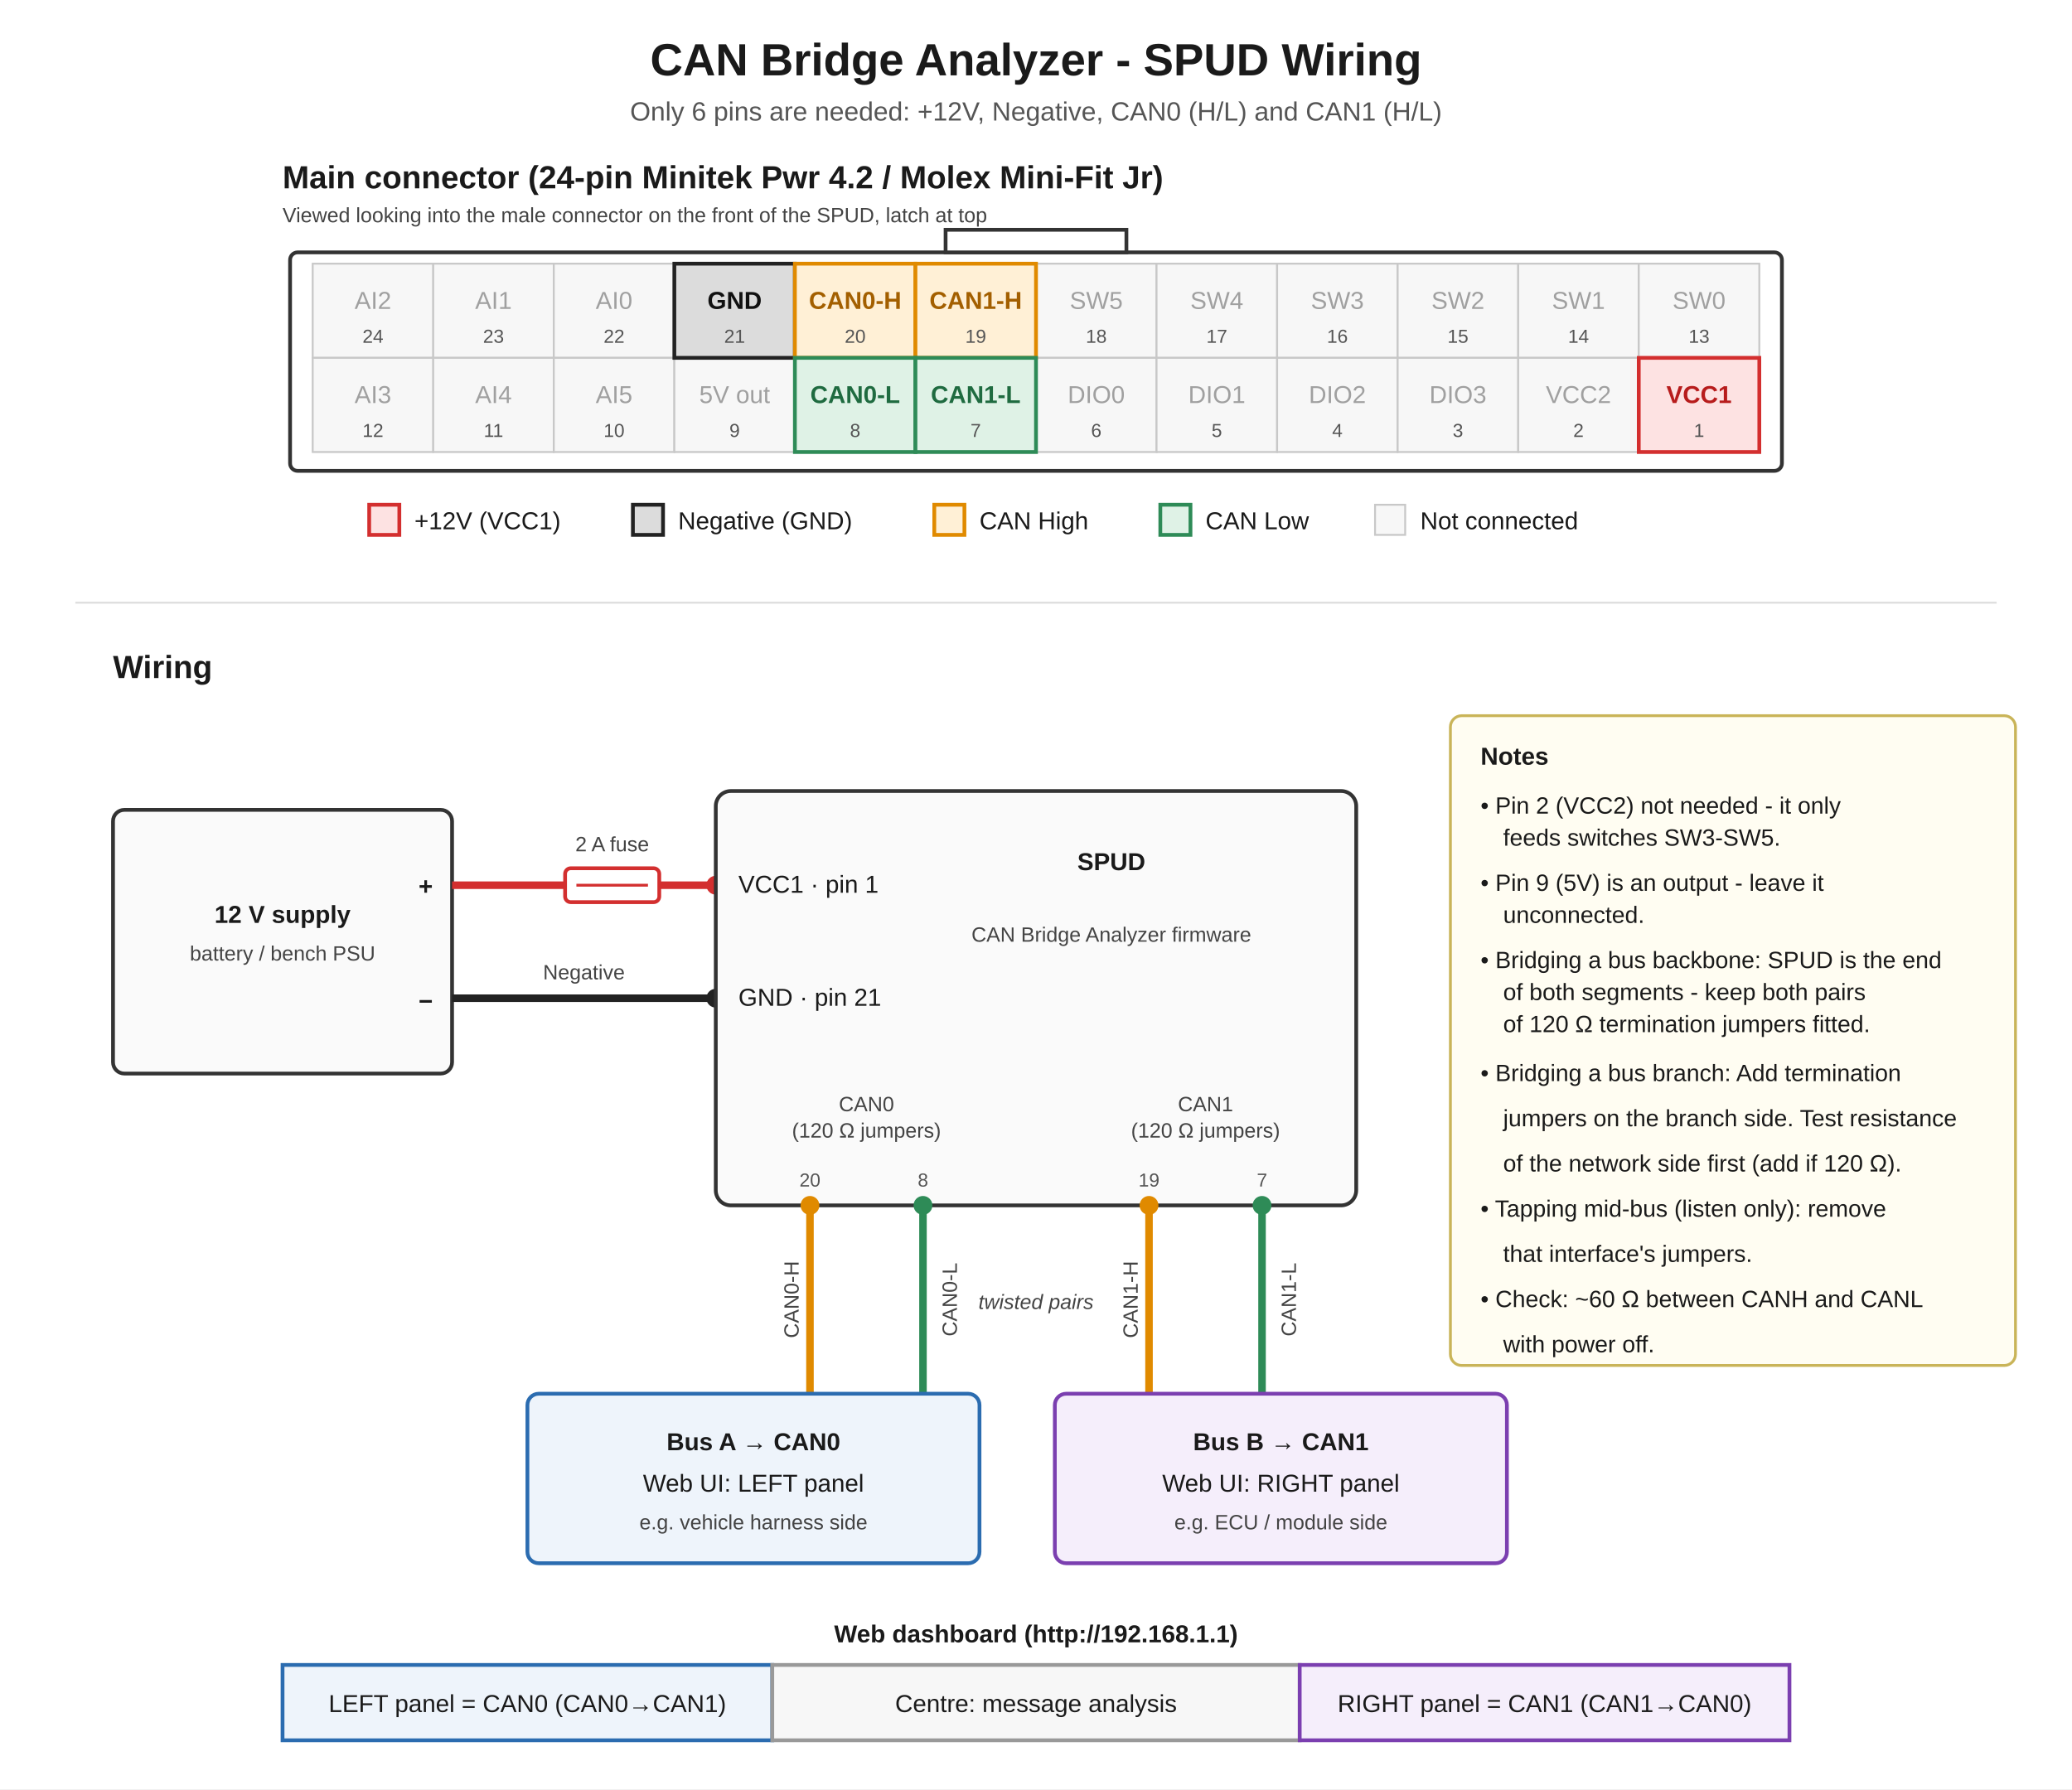
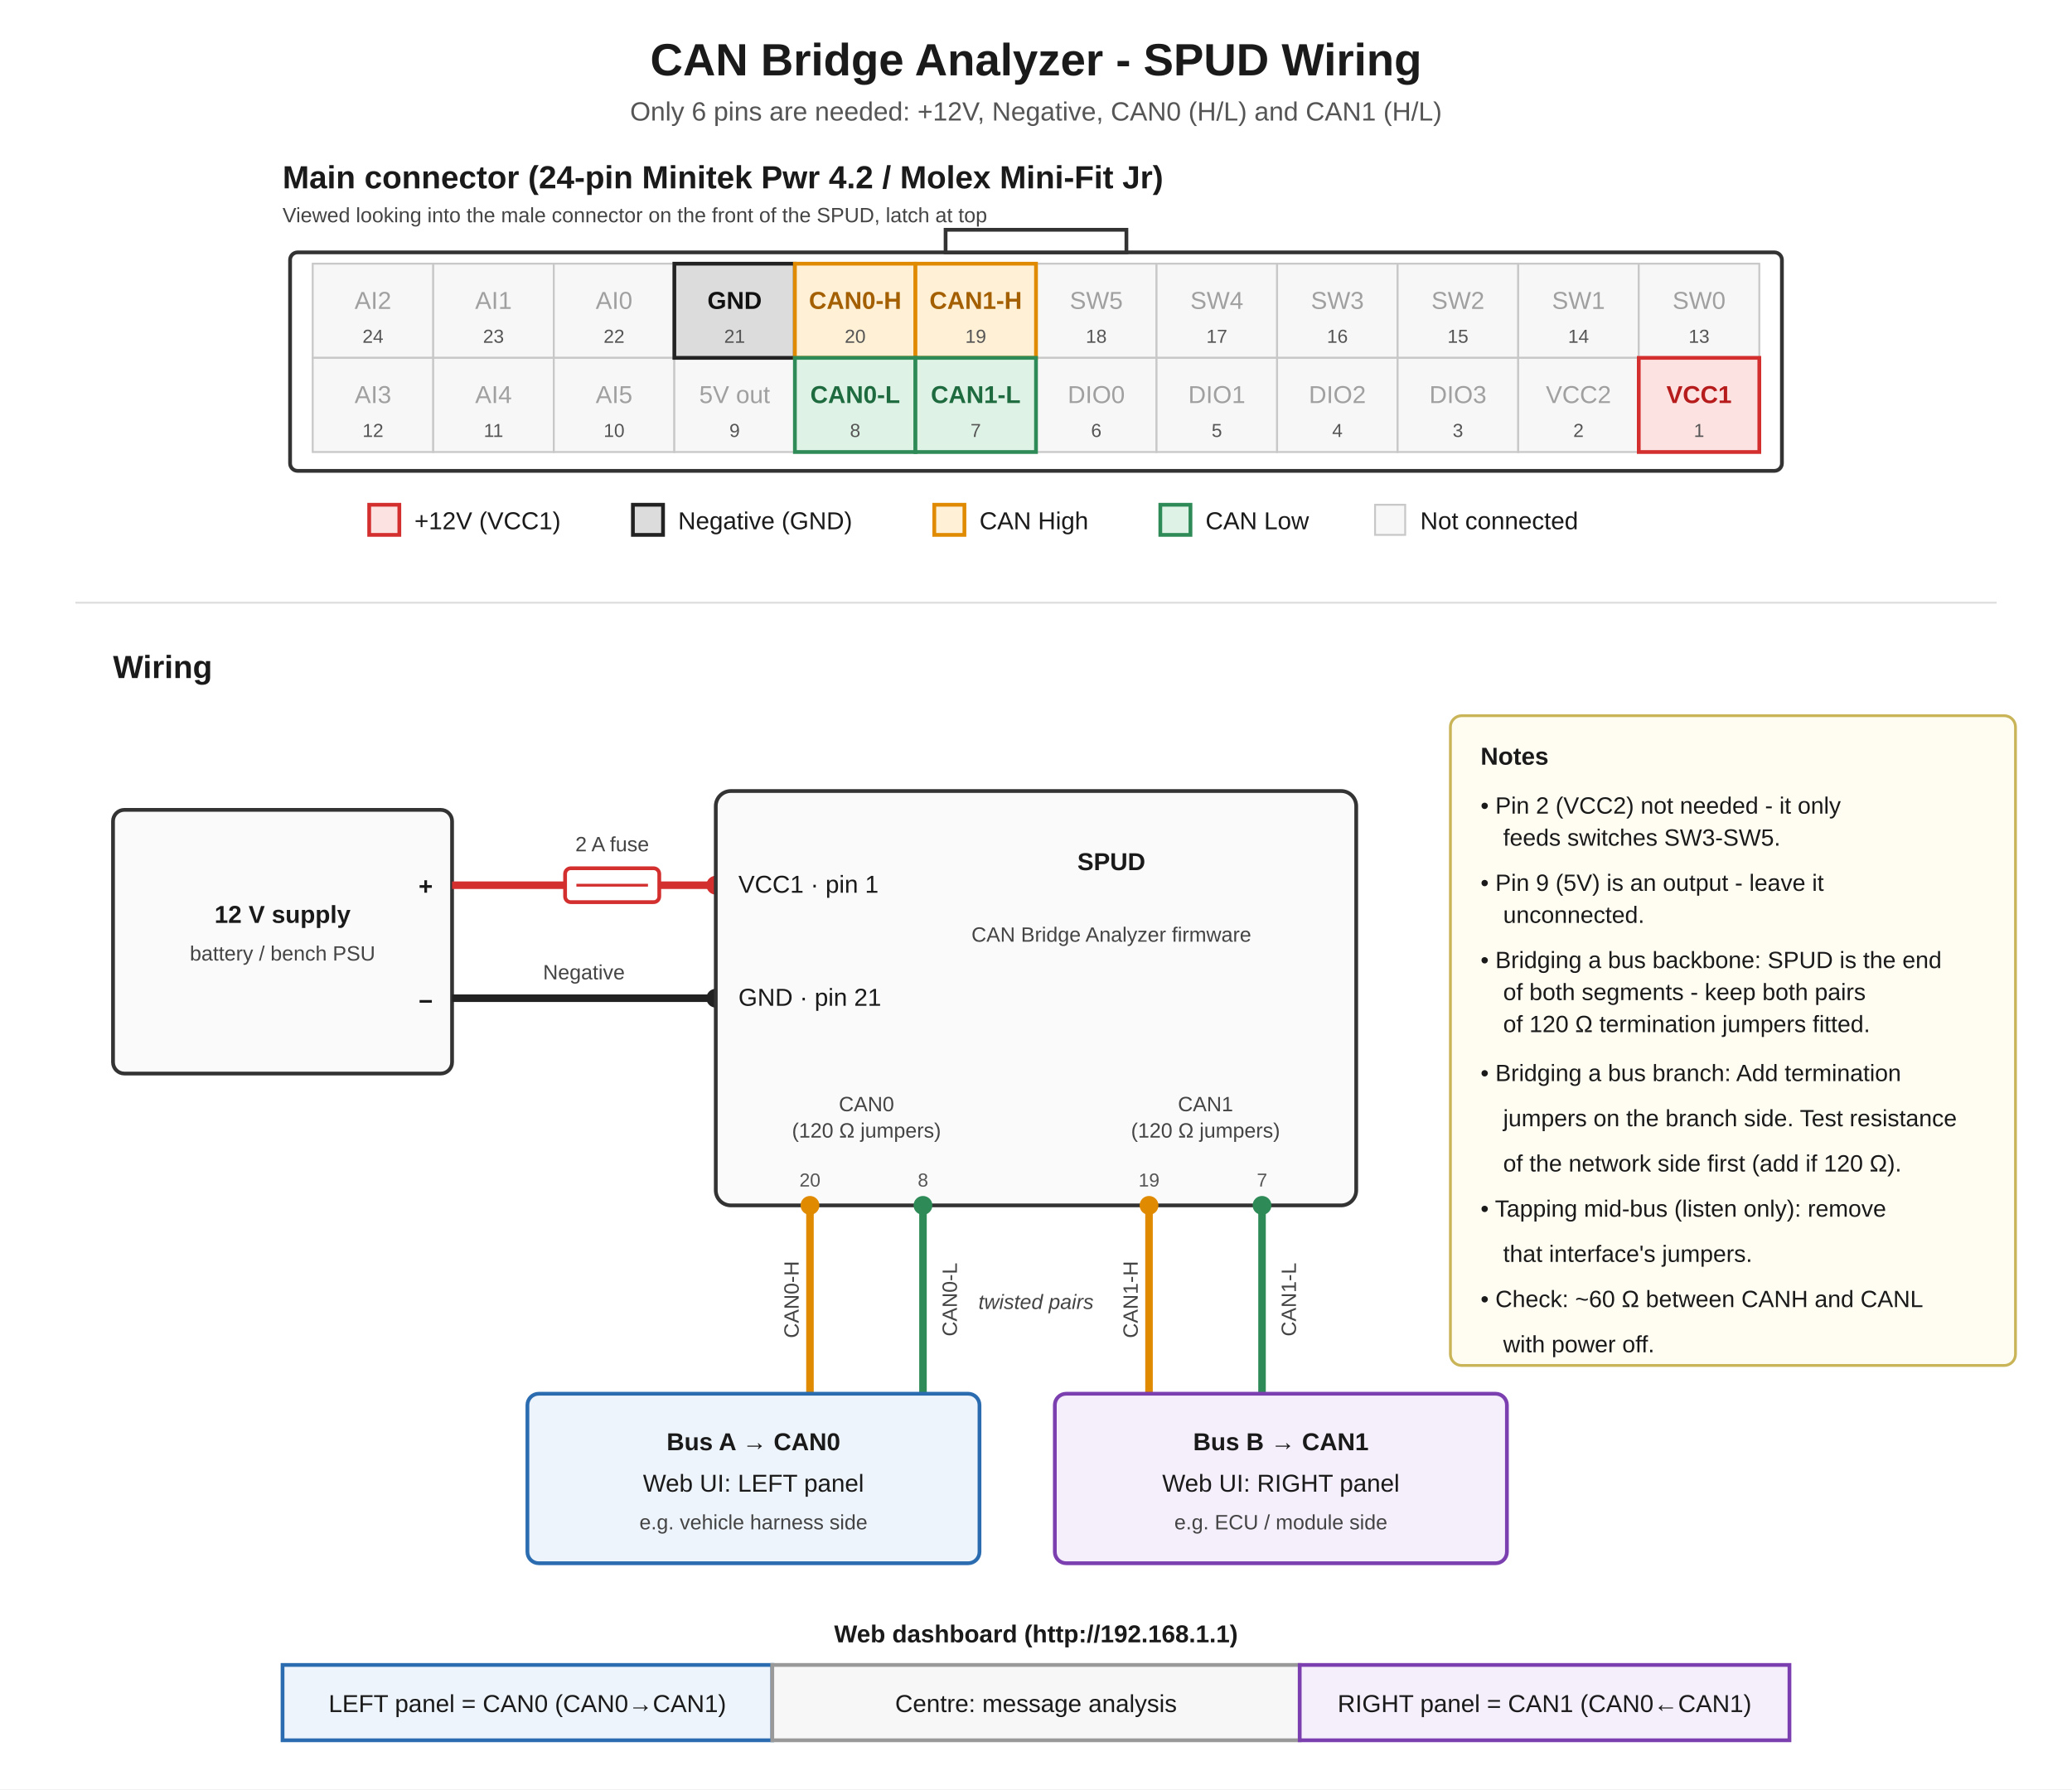
<svg xmlns="http://www.w3.org/2000/svg" viewBox="0 0 1100 950" width="1100" height="950" font-family="Arial, Helvetica, sans-serif">
  <style>
    .title { font-size: 24px; font-weight: bold; fill: #1a1a1a; }
    .sub { font-size: 14px; fill: #555; }
    .h2 { font-size: 17px; font-weight: bold; fill: #1a1a1a; }
    .sig { font-size: 13px; font-weight: bold; text-anchor: middle; }
    .pin { font-size: 10px; text-anchor: middle; fill: #555; }
    .lbl { font-size: 13px; fill: #1a1a1a; }
    .lblb { font-size: 13px; font-weight: bold; fill: #1a1a1a; }
    .small { font-size: 11px; fill: #444; }
    .note { font-size: 12.5px; fill: #1a1a1a; }
    .unused rect { fill: #f7f7f7; stroke: #c8c8c8; }
    .unused text.sig { fill: #a0a0a0; font-weight: normal; }
    .pwr rect { fill: #fde2e2; stroke: #d32f2f; stroke-width: 2; }
    .pwr text.sig { fill: #b71c1c; }
    .gnd rect { fill: #dcdcdc; stroke: #222; stroke-width: 2; }
    .gnd text.sig { fill: #111; }
    .canh rect { fill: #fff0d6; stroke: #e08a00; stroke-width: 2; }
    .canh text.sig { fill: #a35f00; }
    .canl rect { fill: #dff2e6; stroke: #2e8b57; stroke-width: 2; }
    .canl text.sig { fill: #1f6b40; }
    .w-pwr { stroke: #d32f2f; stroke-width: 4; fill: none; }
    .w-gnd { stroke: #222; stroke-width: 4; fill: none; }
    .w-h { stroke: #e08a00; stroke-width: 4; fill: none; }
    .w-l { stroke: #2e8b57; stroke-width: 4; fill: none; }
    .box { fill: #fafafa; stroke: #333; stroke-width: 2; }
  </style>
  <rect x="0" y="0" width="1100" height="950" fill="#ffffff" />
  <text x="550" y="40" class="title" text-anchor="middle">CAN Bridge Analyzer - SPUD Wiring</text>
  <text x="550" y="64" class="sub" text-anchor="middle">Only 6 pins are needed: +12V, Negative, CAN0 (H/L) and CAN1 (H/L)</text>
  <text x="150" y="100" class="h2">Main connector (24-pin Minitek Pwr 4.2 / Molex Mini-Fit Jr)</text>
  <text x="150" y="118" class="small">Viewed looking into the male connector on the front of the SPUD, latch at top</text>
  <rect x="154" y="134" width="792" height="116" rx="4" fill="#ffffff" stroke="#333" stroke-width="2" />
  <rect x="502" y="122" width="96" height="12" fill="#ffffff" stroke="#333" stroke-width="2" />
  <g class="unused">
    <rect x="166" y="140" width="64" height="50" />
    <text x="198" y="164" class="sig">AI2</text>
    <text x="198" y="182" class="pin">24</text>
  </g>
  <g class="unused">
    <rect x="230" y="140" width="64" height="50" />
    <text x="262" y="164" class="sig">AI1</text>
    <text x="262" y="182" class="pin">23</text>
  </g>
  <g class="unused">
    <rect x="294" y="140" width="64" height="50" />
    <text x="326" y="164" class="sig">AI0</text>
    <text x="326" y="182" class="pin">22</text>
  </g>
  <g class="unused">
    <rect x="550" y="140" width="64" height="50" />
    <text x="582" y="164" class="sig">SW5</text>
    <text x="582" y="182" class="pin">18</text>
  </g>
  <g class="unused">
    <rect x="614" y="140" width="64" height="50" />
    <text x="646" y="164" class="sig">SW4</text>
    <text x="646" y="182" class="pin">17</text>
  </g>
  <g class="unused">
    <rect x="678" y="140" width="64" height="50" />
    <text x="710" y="164" class="sig">SW3</text>
    <text x="710" y="182" class="pin">16</text>
  </g>
  <g class="unused">
    <rect x="742" y="140" width="64" height="50" />
    <text x="774" y="164" class="sig">SW2</text>
    <text x="774" y="182" class="pin">15</text>
  </g>
  <g class="unused">
    <rect x="806" y="140" width="64" height="50" />
    <text x="838" y="164" class="sig">SW1</text>
    <text x="838" y="182" class="pin">14</text>
  </g>
  <g class="unused">
    <rect x="870" y="140" width="64" height="50" />
    <text x="902" y="164" class="sig">SW0</text>
    <text x="902" y="182" class="pin">13</text>
  </g>
  <g class="unused">
    <rect x="166" y="190" width="64" height="50" />
    <text x="198" y="214" class="sig">AI3</text>
    <text x="198" y="232" class="pin">12</text>
  </g>
  <g class="unused">
    <rect x="230" y="190" width="64" height="50" />
    <text x="262" y="214" class="sig">AI4</text>
    <text x="262" y="232" class="pin">11</text>
  </g>
  <g class="unused">
    <rect x="294" y="190" width="64" height="50" />
    <text x="326" y="214" class="sig">AI5</text>
    <text x="326" y="232" class="pin">10</text>
  </g>
  <g class="unused">
    <rect x="358" y="190" width="64" height="50" />
    <text x="390" y="214" class="sig">5V out</text>
    <text x="390" y="232" class="pin">9</text>
  </g>
  <g class="unused">
    <rect x="550" y="190" width="64" height="50" />
    <text x="582" y="214" class="sig">DIO0</text>
    <text x="582" y="232" class="pin">6</text>
  </g>
  <g class="unused">
    <rect x="614" y="190" width="64" height="50" />
    <text x="646" y="214" class="sig">DIO1</text>
    <text x="646" y="232" class="pin">5</text>
  </g>
  <g class="unused">
    <rect x="678" y="190" width="64" height="50" />
    <text x="710" y="214" class="sig">DIO2</text>
    <text x="710" y="232" class="pin">4</text>
  </g>
  <g class="unused">
    <rect x="742" y="190" width="64" height="50" />
    <text x="774" y="214" class="sig">DIO3</text>
    <text x="774" y="232" class="pin">3</text>
  </g>
  <g class="unused">
    <rect x="806" y="190" width="64" height="50" />
    <text x="838" y="214" class="sig">VCC2</text>
    <text x="838" y="232" class="pin">2</text>
  </g>
  <g class="gnd">
    <rect x="358" y="140" width="64" height="50" />
    <text x="390" y="164" class="sig">GND</text>
    <text x="390" y="182" class="pin">21</text>
  </g>
  <g class="canh">
    <rect x="422" y="140" width="64" height="50" />
    <text x="454" y="164" class="sig">CAN0-H</text>
    <text x="454" y="182" class="pin">20</text>
  </g>
  <g class="canh">
    <rect x="486" y="140" width="64" height="50" />
    <text x="518" y="164" class="sig">CAN1-H</text>
    <text x="518" y="182" class="pin">19</text>
  </g>
  <g class="canl">
    <rect x="422" y="190" width="64" height="50" />
    <text x="454" y="214" class="sig">CAN0-L</text>
    <text x="454" y="232" class="pin">8</text>
  </g>
  <g class="canl">
    <rect x="486" y="190" width="64" height="50" />
    <text x="518" y="214" class="sig">CAN1-L</text>
    <text x="518" y="232" class="pin">7</text>
  </g>
  <g class="pwr">
    <rect x="870" y="190" width="64" height="50" />
    <text x="902" y="214" class="sig">VCC1</text>
    <text x="902" y="232" class="pin">1</text>
  </g>
  <g transform="translate(0,280)">
    <rect x="196" y="-12" width="16" height="16" fill="#fde2e2" stroke="#d32f2f" stroke-width="2" />
    <text x="220" y="1" class="lbl">+12V (VCC1)</text>
    <rect x="336" y="-12" width="16" height="16" fill="#dcdcdc" stroke="#222" stroke-width="2" />
    <text x="360" y="1" class="lbl">Negative (GND)</text>
    <rect x="496" y="-12" width="16" height="16" fill="#fff0d6" stroke="#e08a00" stroke-width="2" />
    <text x="520" y="1" class="lbl">CAN High</text>
    <rect x="616" y="-12" width="16" height="16" fill="#dff2e6" stroke="#2e8b57" stroke-width="2" />
    <text x="640" y="1" class="lbl">CAN Low</text>
    <rect x="730" y="-12" width="16" height="16" fill="#f7f7f7" stroke="#c8c8c8" />
    <text x="754" y="1" class="lbl">Not connected</text>
  </g>
  <line x1="40" y1="320" x2="1060" y2="320" stroke="#ddd" stroke-width="1" />
  <text x="60" y="360" class="h2">Wiring</text>
  <rect x="60" y="430" width="180" height="140" rx="6" class="box" />
  <text x="150" y="490" class="lblb" text-anchor="middle">12 V supply</text>
  <text x="150" y="510" class="small" text-anchor="middle">battery / bench PSU</text>
  <text x="226" y="475" class="lblb" text-anchor="middle" fill="#d32f2f">+</text>
  <text x="226" y="536" class="lblb" text-anchor="middle">−</text>
  <path d="M240,470 H300" class="w-pwr" />
  <rect x="300" y="461" width="50" height="18" rx="3" fill="#fff" stroke="#d32f2f" stroke-width="2" />
  <line x1="306" y1="470" x2="344" y2="470" stroke="#d32f2f" stroke-width="1.5" />
  <text x="325" y="452" class="small" text-anchor="middle">2 A fuse</text>
  <path d="M350,470 H380" class="w-pwr" />
  <circle cx="380" cy="470" r="5" fill="#d32f2f" />
  <path d="M240,530 H380" class="w-gnd" />
  <circle cx="380" cy="530" r="5" fill="#222" />
  <text x="310" y="520" class="small" text-anchor="middle">Negative</text>
  <rect x="380" y="420" width="340" height="220" rx="8" class="box" />
  <text x="590" y="462" class="lblb" text-anchor="middle" font-size="16">SPUD</text>
  <text x="590" y="500" class="small" text-anchor="middle">CAN Bridge Analyzer firmware</text>
  <text x="392" y="474" class="lbl">VCC1 · pin 1</text>
  <text x="392" y="534" class="lbl">GND · pin 21</text>
  <text x="460" y="590" class="small" text-anchor="middle">CAN0</text>
  <text x="460" y="604" class="small" text-anchor="middle">(120 Ω jumpers)</text>
  <text x="640" y="590" class="small" text-anchor="middle">CAN1</text>
  <text x="640" y="604" class="small" text-anchor="middle">(120 Ω jumpers)</text>
  <text x="430" y="630" class="pin">20</text>
  <text x="490" y="630" class="pin">8</text>
  <text x="610" y="630" class="pin">19</text>
  <text x="670" y="630" class="pin">7</text>
  <path d="M430,640 V740" class="w-h" />
  <path d="M490,640 V740" class="w-l" />
  <circle cx="430" cy="640" r="5" fill="#e08a00" />
  <circle cx="490" cy="640" r="5" fill="#2e8b57" />
  <text transform="translate(424,690) rotate(-90)" class="small" text-anchor="middle">CAN0-H</text>
  <text transform="translate(508,690) rotate(-90)" class="small" text-anchor="middle">CAN0-L</text>
  <path d="M610,640 V740" class="w-h" />
  <path d="M670,640 V740" class="w-l" />
  <circle cx="610" cy="640" r="5" fill="#e08a00" />
  <circle cx="670" cy="640" r="5" fill="#2e8b57" />
  <text transform="translate(604,690) rotate(-90)" class="small" text-anchor="middle">CAN1-H</text>
  <text transform="translate(688,690) rotate(-90)" class="small" text-anchor="middle">CAN1-L</text>
  <text x="550" y="695" class="small" text-anchor="middle" font-style="italic">twisted pairs</text>
  <rect x="280" y="740" width="240" height="90" rx="6" fill="#eef4fb" stroke="#2b6cb0" stroke-width="2" />
  <text x="400" y="770" class="lblb" text-anchor="middle">Bus A → CAN0</text>
  <text x="400" y="792" class="lbl" text-anchor="middle" fill="#2b6cb0">Web UI: LEFT panel</text>
  <text x="400" y="812" class="small" text-anchor="middle">e.g. vehicle harness side</text>
  <rect x="560" y="740" width="240" height="90" rx="6" fill="#f5eefb" stroke="#7b3fb0" stroke-width="2" />
  <text x="680" y="770" class="lblb" text-anchor="middle">Bus B → CAN1</text>
  <text x="680" y="792" class="lbl" text-anchor="middle" fill="#7b3fb0">Web UI: RIGHT panel</text>
  <text x="680" y="812" class="small" text-anchor="middle">e.g. ECU / module side</text>
  <rect x="770" y="380" width="300" height="345" rx="6" fill="#fffdf2" stroke="#c9b458" stroke-width="1.5" />
  <text x="786" y="406" class="lblb">Notes</text>
  <text x="786" y="432" class="note">• Pin 2 (VCC2) not needed - it only</text>
  <text x="798" y="449" class="note">feeds switches SW3-SW5.</text>
  <text x="786" y="473" class="note">• Pin 9 (5V) is an output - leave it</text>
  <text x="798" y="490" class="note">unconnected.</text>
  <text x="786" y="514" class="note">• Bridging a bus backbone: SPUD is the end</text>
  <text x="798" y="531" class="note">of both segments - keep both pairs</text>
  <text x="798" y="548" class="note">of 120 Ω termination jumpers fitted.</text>
  <text x="786" y="574" class="note">• Bridging a bus branch: Add termination</text>
  <text x="798" y="598" class="note">jumpers on the branch side. Test resistance</text>
  <text x="798" y="622" class="note">of the network side first (add if 120 Ω).</text>
  <text x="786" y="646" class="note">• Tapping mid-bus (listen only): remove</text>
  <text x="798" y="670" class="note">that interface's jumpers.</text>
  <text x="786" y="694" class="note">• Check: ~60 Ω between CANH and CANL</text>
  <text x="798" y="718" class="note">with power off.</text>
  <text x="550" y="872" class="lblb" text-anchor="middle">Web dashboard (http://192.168.1.1)</text>
  <rect x="150" y="884" width="260" height="40" fill="#eef4fb" stroke="#2b6cb0" stroke-width="2" />
  <text x="280" y="909" class="lbl" text-anchor="middle">LEFT panel = CAN0 (CAN0→CAN1)</text>
  <rect x="410" y="884" width="280" height="40" fill="#f7f7f7" stroke="#999" stroke-width="2" />
  <text x="550" y="909" class="lbl" text-anchor="middle" fill="#666">Centre: message analysis</text>
  <rect x="690" y="884" width="260" height="40" fill="#f5eefb" stroke="#7b3fb0" stroke-width="2" />
-   <text x="820" y="909" class="lbl" text-anchor="middle">RIGHT panel = CAN1 (CAN1→CAN0)</text>
+   <text x="820" y="909" class="lbl" text-anchor="middle">RIGHT panel = CAN1 (CAN0←CAN1)</text>
</svg>
